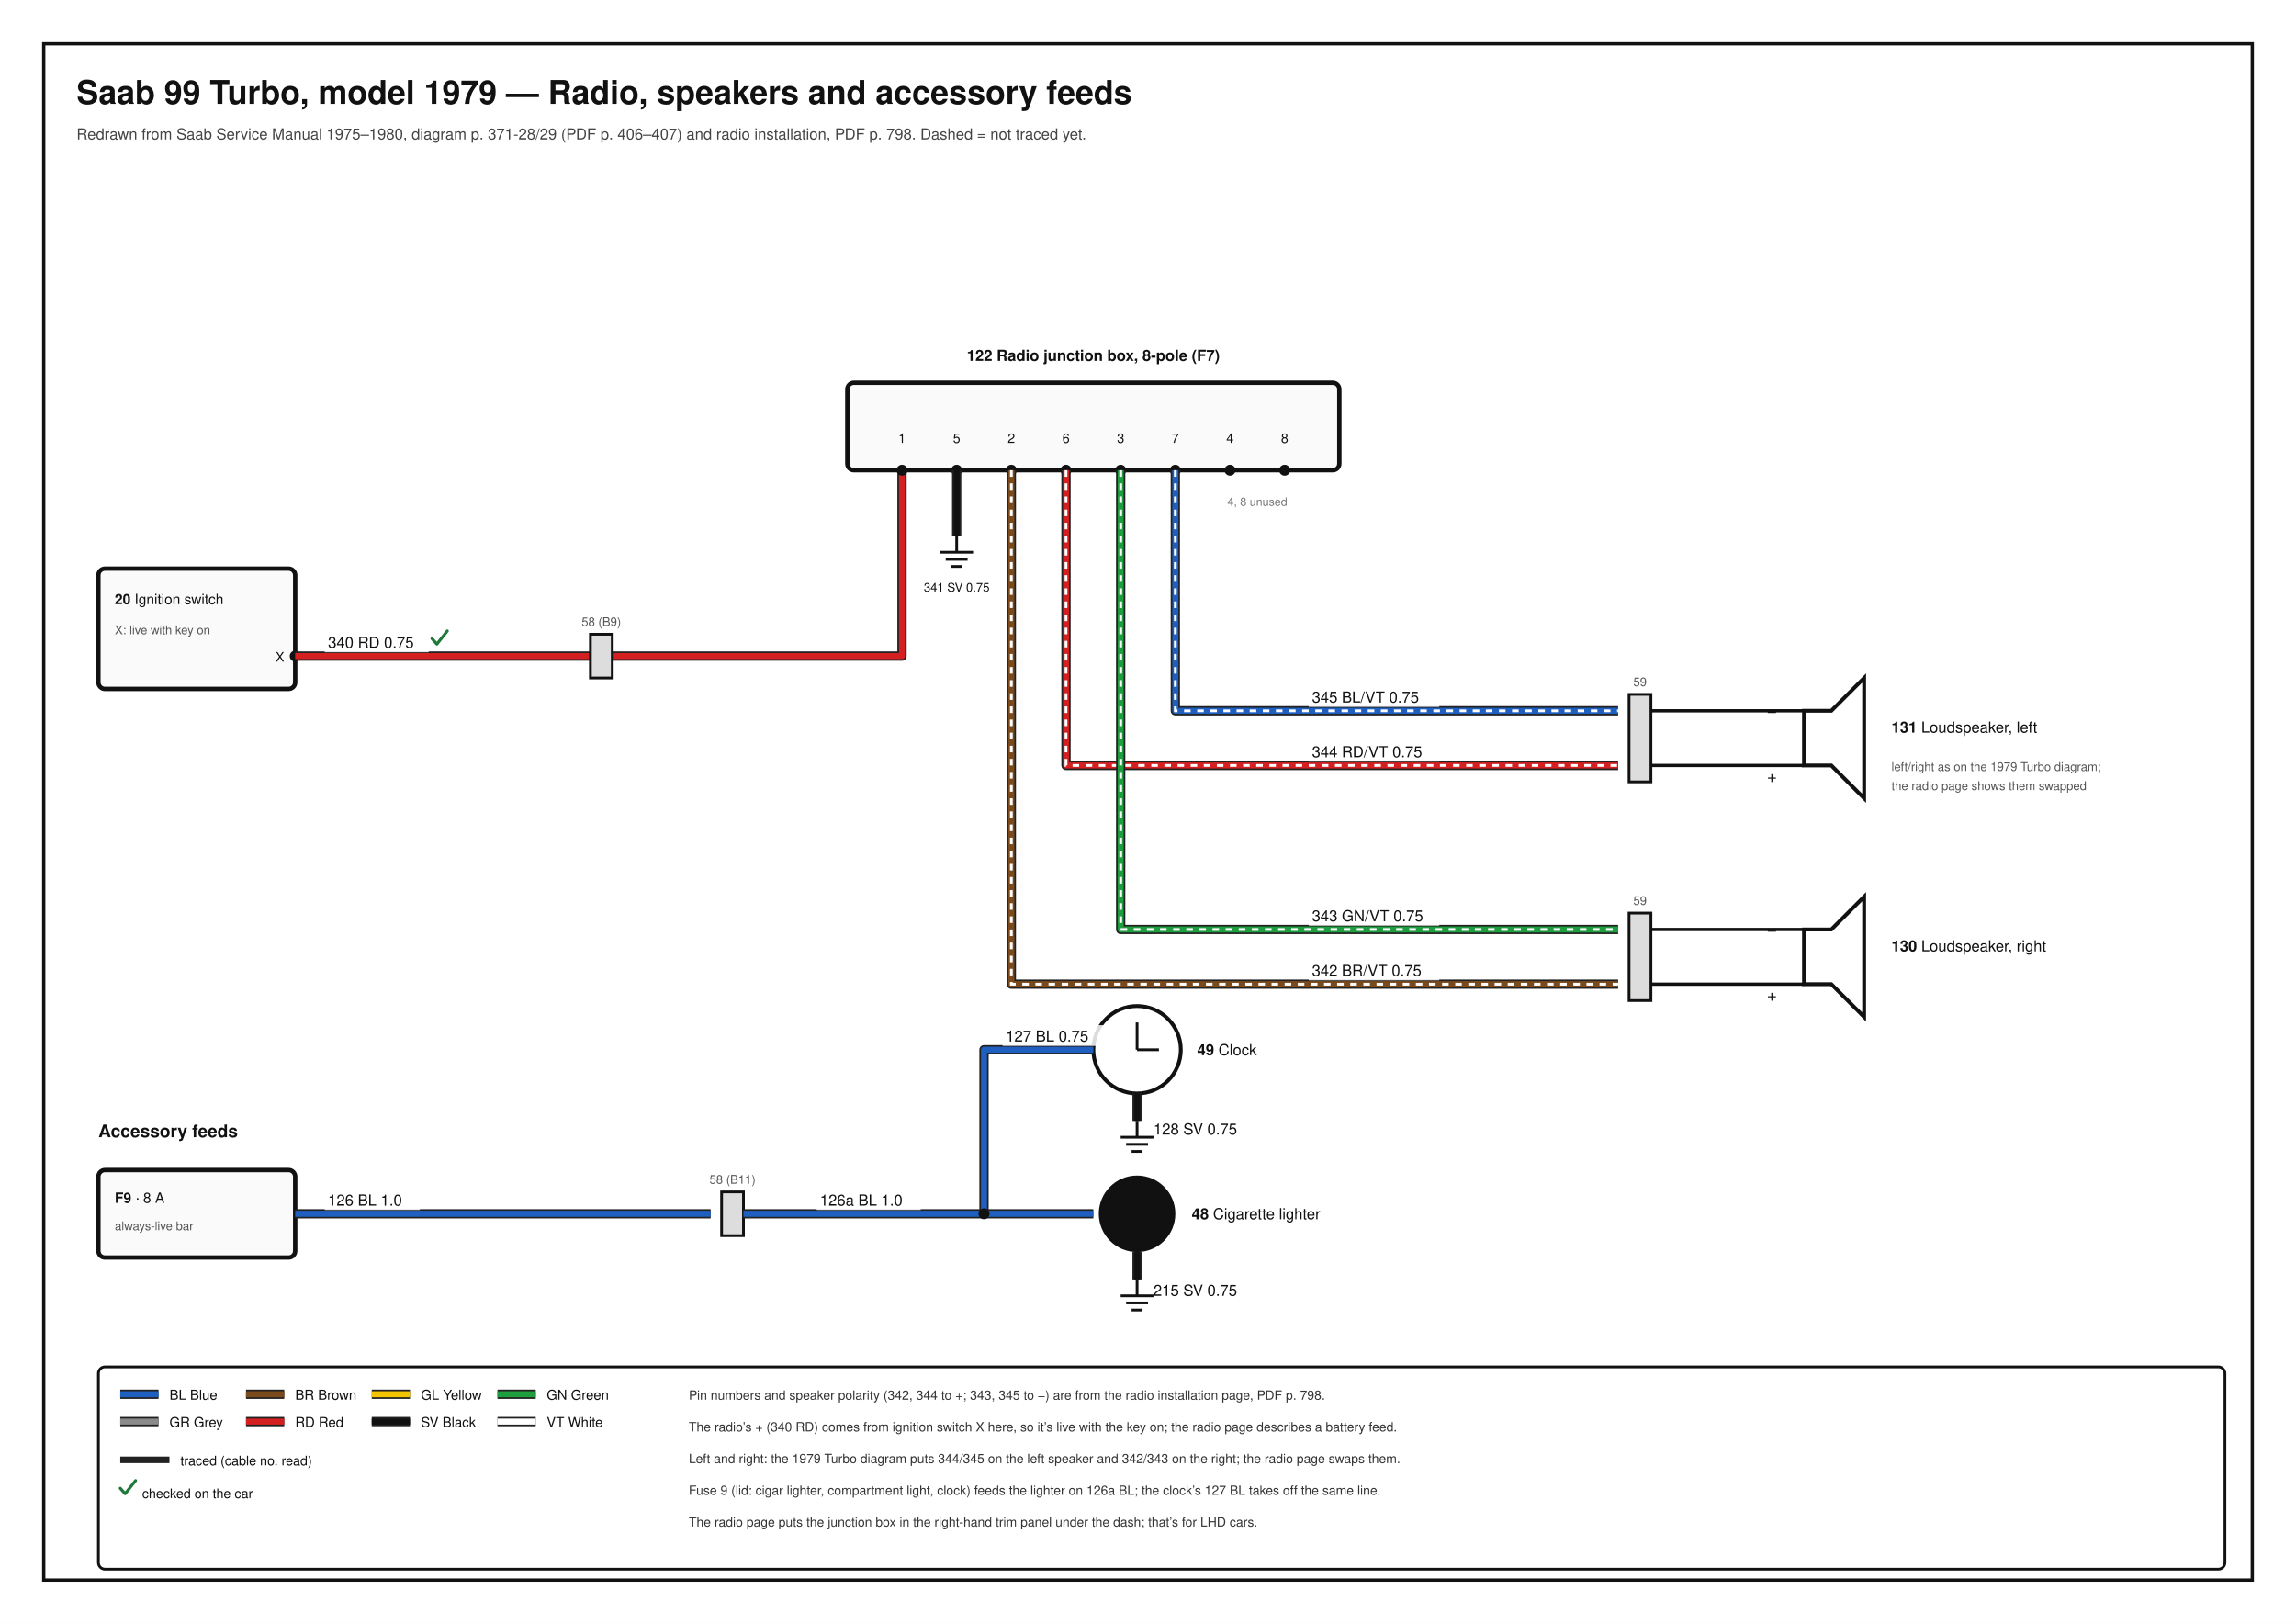
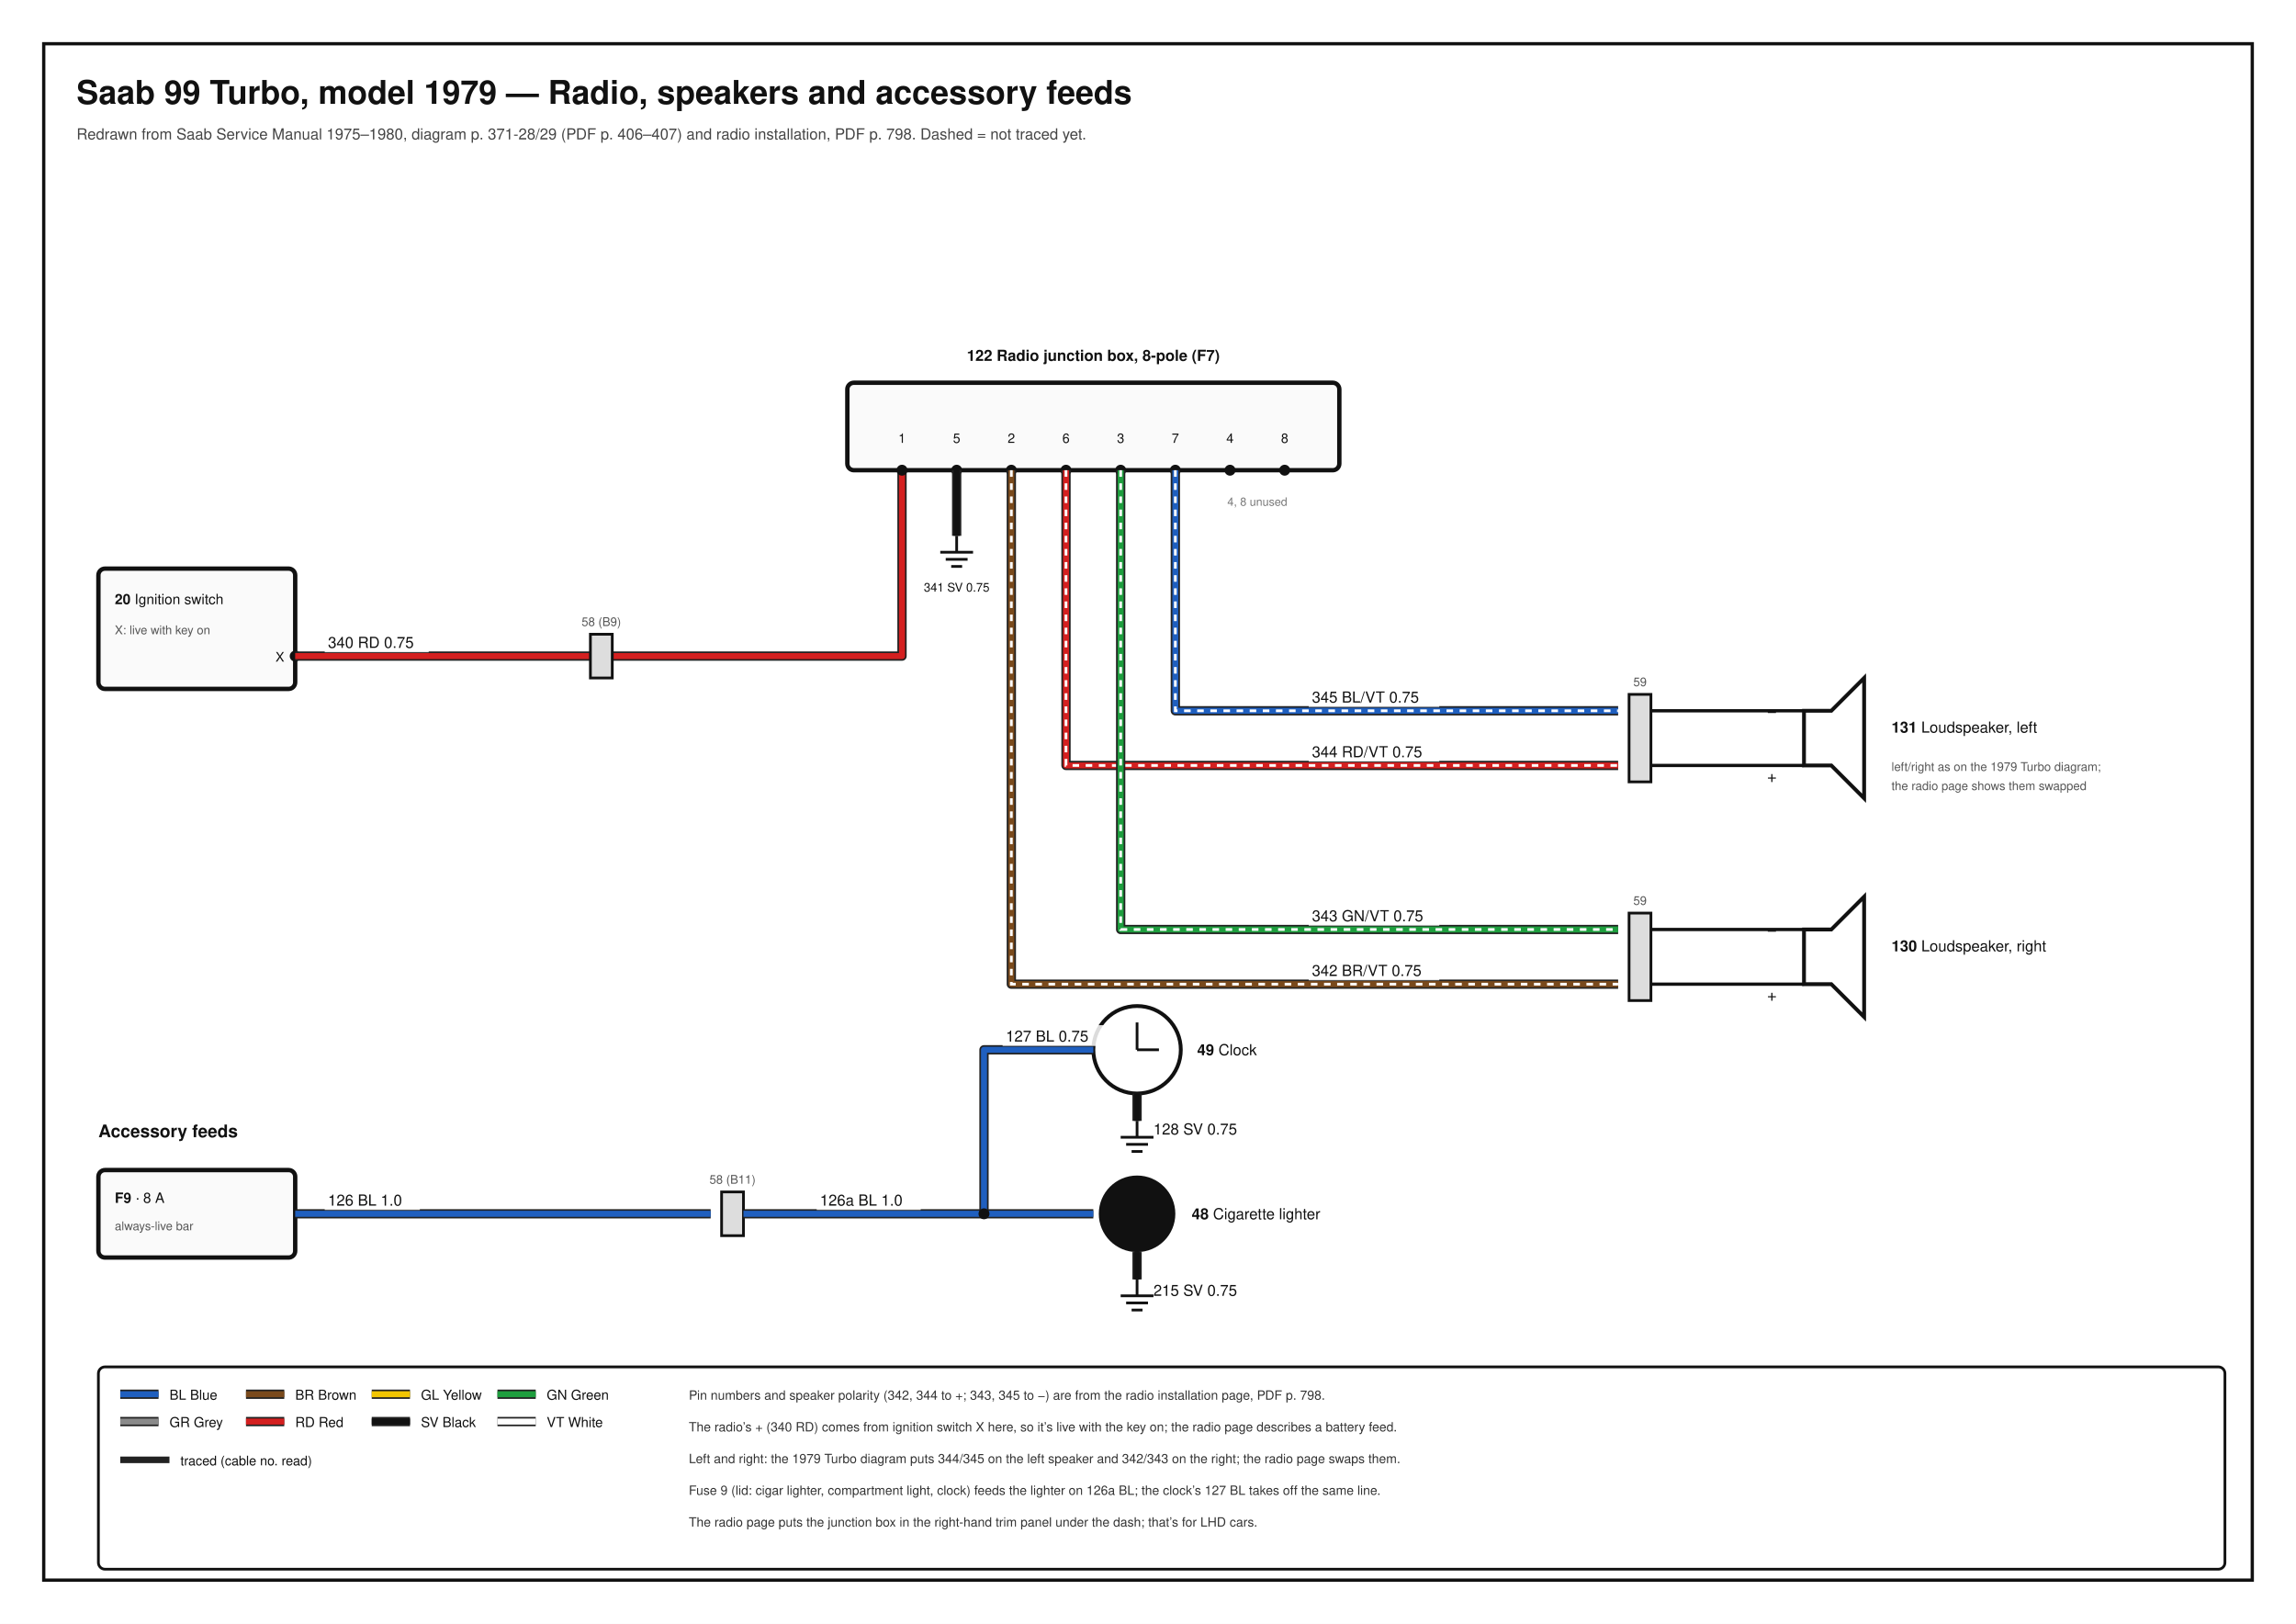
<svg xmlns="http://www.w3.org/2000/svg" width="420mm" height="297mm" viewBox="0 0 420 297" font-family="Helvetica, Arial, sans-serif">
  <rect width="420" height="297" fill="#fff" />
  <rect x="8" y="8" width="404" height="281" fill="none" stroke="#111" stroke-width=".6" />
  <text x="14" y="19" font-size="6" text-anchor="start" font-weight="bold" fill="#111">Saab 99 Turbo, model 1979 — Radio, speakers and accessory feeds</text>
  <text x="14" y="25.5" font-size="2.8" text-anchor="start" font-weight="normal" fill="#444">Redrawn from Saab Service Manual 1975–1980, diagram p. 371-28/29 (PDF p. 406–407) and radio installation, PDF p. 798. Dashed = not traced yet.</text>
  <rect x="18" y="104" width="36" height="22" rx="1.2" fill="#fafafa" stroke="#111" stroke-width="0.8" />
  <text x="21" y="110.5" font-size="2.6" text-anchor="start" font-weight="normal" fill="#111">
    <tspan font-weight="bold">20</tspan> Ignition switch</text>
  <circle cx="54" cy="120" r="1.0" fill="#111" />
  <text x="52" y="121" font-size="2.4" text-anchor="end" font-weight="normal" fill="#111">X</text>
  <text x="21" y="116" font-size="2.2" text-anchor="start" font-weight="normal" fill="#555">X: live with key on</text>
  <path d="M54,120 L165,120 L165,86" fill="none" stroke="#222" stroke-width="1.7" stroke-linejoin="round" />
  <path d="M54,120 L165,120 L165,86" fill="none" stroke="#d42020" stroke-width="1.1" stroke-linejoin="round" />
  <rect x="59.4" y="115.5" width="19.02" height="3.8" fill="#fff" opacity=".85" />
  <text x="60" y="118.5" font-size="2.8" text-anchor="start" font-weight="normal" fill="#111">340 RD 0.75</text>
-   <path d="M79.02,116.8 l0.9,1.0 l1.9,-2.4" fill="none" stroke="#1e7a3a" stroke-width="0.55" stroke-linecap="round" stroke-linejoin="round" />
  <rect x="108.0" y="116.0" width="4" height="8" fill="#ddd" stroke="#111" stroke-width=".5" />
  <text x="110" y="114.5" font-size="2.2" text-anchor="middle" font-weight="normal" fill="#555">58 (B9)</text>
  <rect x="155" y="70" width="90" height="16" rx="1.2" fill="#fafafa" stroke="#111" stroke-width="0.8" />
  <text x="200" y="66" font-size="2.8" text-anchor="middle" font-weight="bold" fill="#111">122 Radio junction box, 8-pole (F7)</text>
  <circle cx="165" cy="86" r="1.0" fill="#111" />
  <text x="165" y="81" font-size="2.4" text-anchor="middle" font-weight="normal" fill="#111">1</text>
  <circle cx="175" cy="86" r="1.0" fill="#111" />
  <text x="175" y="81" font-size="2.4" text-anchor="middle" font-weight="normal" fill="#111">5</text>
  <circle cx="185" cy="86" r="1.0" fill="#111" />
  <text x="185" y="81" font-size="2.4" text-anchor="middle" font-weight="normal" fill="#111">2</text>
  <circle cx="195" cy="86" r="1.0" fill="#111" />
  <text x="195" y="81" font-size="2.4" text-anchor="middle" font-weight="normal" fill="#111">6</text>
  <circle cx="205" cy="86" r="1.0" fill="#111" />
  <text x="205" y="81" font-size="2.4" text-anchor="middle" font-weight="normal" fill="#111">3</text>
  <circle cx="215" cy="86" r="1.0" fill="#111" />
  <text x="215" y="81" font-size="2.4" text-anchor="middle" font-weight="normal" fill="#111">7</text>
  <circle cx="225" cy="86" r="1.0" fill="#111" />
  <text x="225" y="81" font-size="2.4" text-anchor="middle" font-weight="normal" fill="#111">4</text>
  <circle cx="235" cy="86" r="1.0" fill="#111" />
  <text x="235" y="81" font-size="2.4" text-anchor="middle" font-weight="normal" fill="#111">8</text>
  <text x="230" y="92.5" font-size="2.1" text-anchor="middle" font-weight="normal" fill="#777">4, 8 unused</text>
  <path d="M175,86 L175,98" fill="none" stroke="#222" stroke-width="1.7" stroke-linejoin="round" />
  <path d="M175,86 L175,98" fill="none" stroke="#111111" stroke-width="1.1" stroke-linejoin="round" />
  <path d="M175,98 v3 M172,101 h6 M173,102.3 h4 M174,103.6 h2" stroke="#111" stroke-width=".5" fill="none" />
  <text x="175" y="108.2" font-size="2.2" text-anchor="middle" font-weight="normal" fill="#111">341 SV 0.75</text>
  <path d="M215,86 L215,130 L296,130" fill="none" stroke="#222" stroke-width="1.7" stroke-linejoin="round" />
  <path d="M215,86 L215,130 L296,130" fill="none" stroke="#1f5fbf" stroke-width="1.1" stroke-linejoin="round" />
  <path d="M215,86 L215,130 L296,130" fill="none" stroke="#ffffff" stroke-width="0.5" stroke-dasharray="1.2 1.2" />
  <rect x="239.4" y="125.5" width="23.88" height="3.8" fill="#fff" opacity=".85" />
  <text x="240" y="128.5" font-size="2.8" text-anchor="start" font-weight="normal" fill="#111">345 BL/VT 0.75</text>
  <path d="M195,86 L195,140 L296,140" fill="none" stroke="#222" stroke-width="1.7" stroke-linejoin="round" />
  <path d="M195,86 L195,140 L296,140" fill="none" stroke="#d42020" stroke-width="1.1" stroke-linejoin="round" />
  <path d="M195,86 L195,140 L296,140" fill="none" stroke="#ffffff" stroke-width="0.5" stroke-dasharray="1.2 1.2" />
  <rect x="239.4" y="135.5" width="23.88" height="3.8" fill="#fff" opacity=".85" />
  <text x="240" y="138.5" font-size="2.8" text-anchor="start" font-weight="normal" fill="#111">344 RD/VT 0.75</text>
  <path d="M205,86 L205,170 L296,170" fill="none" stroke="#222" stroke-width="1.7" stroke-linejoin="round" />
  <path d="M205,86 L205,170 L296,170" fill="none" stroke="#1e9e3e" stroke-width="1.1" stroke-linejoin="round" />
  <path d="M205,86 L205,170 L296,170" fill="none" stroke="#ffffff" stroke-width="0.5" stroke-dasharray="1.2 1.2" />
  <rect x="239.4" y="165.5" width="23.88" height="3.8" fill="#fff" opacity=".85" />
  <text x="240" y="168.5" font-size="2.8" text-anchor="start" font-weight="normal" fill="#111">343 GN/VT 0.75</text>
  <path d="M185,86 L185,180 L296,180" fill="none" stroke="#222" stroke-width="1.7" stroke-linejoin="round" />
  <path d="M185,86 L185,180 L296,180" fill="none" stroke="#7a4a1c" stroke-width="1.1" stroke-linejoin="round" />
  <path d="M185,86 L185,180 L296,180" fill="none" stroke="#ffffff" stroke-width="0.5" stroke-dasharray="1.2 1.2" />
  <rect x="239.4" y="175.5" width="23.88" height="3.8" fill="#fff" opacity=".85" />
  <text x="240" y="178.5" font-size="2.8" text-anchor="start" font-weight="normal" fill="#111">342 BR/VT 0.75</text>
  <rect x="298.0" y="127.0" width="4" height="16" fill="#ddd" stroke="#111" stroke-width=".5" />
  <text x="300" y="125.5" font-size="2.2" text-anchor="middle" font-weight="normal" fill="#555">59</text>
  <rect x="298.0" y="167.0" width="4" height="16" fill="#ddd" stroke="#111" stroke-width=".5" />
  <text x="300" y="165.5" font-size="2.2" text-anchor="middle" font-weight="normal" fill="#555">59</text>
  <path d="M302,130 H330 M302,140 H330" stroke="#111" stroke-width=".6" />
  <path d="M302,170 H330 M302,180 H330" stroke="#111" stroke-width=".6" />
  <path d="M330,130 h5 l6,-6 v22 l-6,-6 h-5 z" fill="#fff" stroke="#111" stroke-width=".7" />
  <text x="346" y="134" font-size="2.8" text-anchor="start" font-weight="normal" fill="#111">
    <tspan font-weight="bold">131</tspan> Loudspeaker, left</text>
  <text x="325" y="131" font-size="3" text-anchor="end" font-weight="normal" fill="#111">−</text>
  <text x="325" y="143" font-size="3" text-anchor="end" font-weight="normal" fill="#111">+</text>
  <path d="M330,170 h5 l6,-6 v22 l-6,-6 h-5 z" fill="#fff" stroke="#111" stroke-width=".7" />
  <text x="346" y="174" font-size="2.8" text-anchor="start" font-weight="normal" fill="#111">
    <tspan font-weight="bold">130</tspan> Loudspeaker, right</text>
  <text x="325" y="171" font-size="3" text-anchor="end" font-weight="normal" fill="#111">−</text>
  <text x="325" y="183" font-size="3" text-anchor="end" font-weight="normal" fill="#111">+</text>
  <text x="346" y="141" font-size="2.2" text-anchor="start" font-weight="normal" fill="#555">left/right as on the 1979 Turbo diagram;</text>
  <text x="346" y="144.5" font-size="2.2" text-anchor="start" font-weight="normal" fill="#555">the radio page shows them swapped</text>
  <text x="18" y="208" font-size="3.2" text-anchor="start" font-weight="bold" fill="#111">Accessory feeds</text>
  <rect x="18" y="214" width="36" height="16" rx="1.2" fill="#fafafa" stroke="#111" stroke-width="0.8" />
  <text x="21" y="220" font-size="2.6" text-anchor="start" font-weight="normal" fill="#111">
    <tspan font-weight="bold">F9</tspan> · 8 A</text>
  <text x="21" y="225" font-size="2.2" text-anchor="start" font-weight="normal" fill="#555">always-live bar</text>
  <path d="M54,222 L130,222" fill="none" stroke="#222" stroke-width="1.7" stroke-linejoin="round" />
  <path d="M54,222 L130,222" fill="none" stroke="#1f5fbf" stroke-width="1.1" stroke-linejoin="round" />
  <rect x="59.4" y="217.5" width="17.4" height="3.8" fill="#fff" opacity=".85" />
  <text x="60" y="220.5" font-size="2.8" text-anchor="start" font-weight="normal" fill="#111">126 BL 1.0</text>
  <rect x="132.0" y="218.0" width="4" height="8" fill="#ddd" stroke="#111" stroke-width=".5" />
  <text x="134" y="216.5" font-size="2.2" text-anchor="middle" font-weight="normal" fill="#555">58 (B11)</text>
  <path d="M136,222 L200,222" fill="none" stroke="#222" stroke-width="1.7" stroke-linejoin="round" />
  <path d="M136,222 L200,222" fill="none" stroke="#1f5fbf" stroke-width="1.1" stroke-linejoin="round" />
  <rect x="149.4" y="217.5" width="19.02" height="3.8" fill="#fff" opacity=".85" />
  <text x="150" y="220.5" font-size="2.8" text-anchor="start" font-weight="normal" fill="#111">126a BL 1.0</text>
  <circle cx="208" cy="222" r="7" fill="#111" />
  <text x="218" y="223" font-size="2.8" text-anchor="start" font-weight="normal" fill="#111">
    <tspan font-weight="bold">48</tspan> Cigarette lighter</text>
  <path d="M208,229 L208,234" fill="none" stroke="#222" stroke-width="1.7" stroke-linejoin="round" />
  <path d="M208,229 L208,234" fill="none" stroke="#111111" stroke-width="1.1" stroke-linejoin="round" />
  <rect x="210.4" y="234.0" width="19.02" height="3.8" fill="#fff" opacity=".85" />
  <text x="211" y="237" font-size="2.8" text-anchor="start" font-weight="normal" fill="#111">215 SV 0.75</text>
  <path d="M208,234 v3 M205,237 h6 M206,238.3 h4 M207,239.6 h2" stroke="#111" stroke-width=".5" fill="none" />
  <circle cx="208" cy="192" r="8" fill="#fff" stroke="#111" stroke-width=".7" />
  <path d="M208,192 v-5 M208,192 h4" stroke="#111" stroke-width=".5" />
  <text x="219" y="193" font-size="2.8" text-anchor="start" font-weight="normal" fill="#111">
    <tspan font-weight="bold">49</tspan> Clock</text>
  <path d="M200,192 L180,192 L180,222" fill="none" stroke="#222" stroke-width="1.7" stroke-linejoin="round" />
  <path d="M200,192 L180,192 L180,222" fill="none" stroke="#1f5fbf" stroke-width="1.1" stroke-linejoin="round" />
  <rect x="183.4" y="187.5" width="19.02" height="3.8" fill="#fff" opacity=".85" />
  <text x="184" y="190.5" font-size="2.8" text-anchor="start" font-weight="normal" fill="#111">127 BL 0.75</text>
  <circle cx="180" cy="222" r="1.0" fill="#111" />
  <path d="M208,200 L208,205" fill="none" stroke="#222" stroke-width="1.7" stroke-linejoin="round" />
  <path d="M208,200 L208,205" fill="none" stroke="#111111" stroke-width="1.1" stroke-linejoin="round" />
  <rect x="210.4" y="204.5" width="19.02" height="3.8" fill="#fff" opacity=".85" />
  <text x="211" y="207.5" font-size="2.8" text-anchor="start" font-weight="normal" fill="#111">128 SV 0.75</text>
  <path d="M208,205 v3 M205,208 h6 M206,209.3 h4 M207,210.6 h2" stroke="#111" stroke-width=".5" fill="none" />
  <rect x="18" y="250" width="389" height="37" rx="1.2" fill="#fff" stroke="#111" stroke-width="0.5" />
  <path d="M22,255 h7" stroke="#222" stroke-width="1.7" />
  <path d="M22,255 h7" stroke="#1f5fbf" stroke-width="1.1" />
  <text x="31" y="256" font-size="2.5" text-anchor="start" font-weight="normal" fill="#111">BL Blue</text>
  <path d="M45,255 h7" stroke="#222" stroke-width="1.7" />
  <path d="M45,255 h7" stroke="#7a4a1c" stroke-width="1.1" />
  <text x="54" y="256" font-size="2.5" text-anchor="start" font-weight="normal" fill="#111">BR Brown</text>
  <path d="M68,255 h7" stroke="#222" stroke-width="1.7" />
  <path d="M68,255 h7" stroke="#f2c500" stroke-width="1.1" />
  <text x="77" y="256" font-size="2.5" text-anchor="start" font-weight="normal" fill="#111">GL Yellow</text>
  <path d="M91,255 h7" stroke="#222" stroke-width="1.7" />
  <path d="M91,255 h7" stroke="#1e9e3e" stroke-width="1.1" />
  <text x="100" y="256" font-size="2.5" text-anchor="start" font-weight="normal" fill="#111">GN Green</text>
  <path d="M22,260 h7" stroke="#222" stroke-width="1.7" />
  <path d="M22,260 h7" stroke="#8a8a8a" stroke-width="1.1" />
  <text x="31" y="261" font-size="2.5" text-anchor="start" font-weight="normal" fill="#111">GR Grey</text>
  <path d="M45,260 h7" stroke="#222" stroke-width="1.7" />
  <path d="M45,260 h7" stroke="#d42020" stroke-width="1.1" />
  <text x="54" y="261" font-size="2.5" text-anchor="start" font-weight="normal" fill="#111">RD Red</text>
  <path d="M68,260 h7" stroke="#222" stroke-width="1.7" />
  <path d="M68,260 h7" stroke="#111111" stroke-width="1.1" />
  <text x="77" y="261" font-size="2.5" text-anchor="start" font-weight="normal" fill="#111">SV Black</text>
  <path d="M91,260 h7" stroke="#222" stroke-width="1.7" />
  <path d="M91,260 h7" stroke="#ffffff" stroke-width="1.1" />
  <text x="100" y="261" font-size="2.5" text-anchor="start" font-weight="normal" fill="#111">VT White</text>
  <path d="M22,267 h9" stroke="#222" stroke-width="1.2" />
  <text x="33" y="268" font-size="2.4" text-anchor="start" font-weight="normal" fill="#111">traced (cable no. read)</text>
-   <path d="M22,272.2 l0.9,1.0 l1.9,-2.4" fill="none" stroke="#1e7a3a" stroke-width="0.55" stroke-linecap="round" stroke-linejoin="round" />
-   <text x="26" y="274" font-size="2.4" text-anchor="start" font-weight="normal" fill="#111">checked on the car</text>
  <text x="126" y="256.0" font-size="2.35" text-anchor="start" font-weight="normal" fill="#333">Pin numbers and speaker polarity (342, 344 to +; 343, 345 to −) are from the radio installation page, PDF p. 798.</text>
  <text x="126" y="261.8" font-size="2.35" text-anchor="start" font-weight="normal" fill="#333">The radio’s + (340 RD) comes from ignition switch X here, so it’s live with the key on; the radio page describes a battery feed.</text>
  <text x="126" y="267.6" font-size="2.35" text-anchor="start" font-weight="normal" fill="#333">Left and right: the 1979 Turbo diagram puts 344/345 on the left speaker and 342/343 on the right; the radio page swaps them.</text>
  <text x="126" y="273.4" font-size="2.35" text-anchor="start" font-weight="normal" fill="#333">Fuse 9 (lid: cigar lighter, compartment light, clock) feeds the lighter on 126a BL; the clock’s 127 BL takes off the same line.</text>
  <text x="126" y="279.2" font-size="2.35" text-anchor="start" font-weight="normal" fill="#333">The radio page puts the junction box in the right-hand trim panel under the dash; that’s for LHD cars.</text>
</svg>
